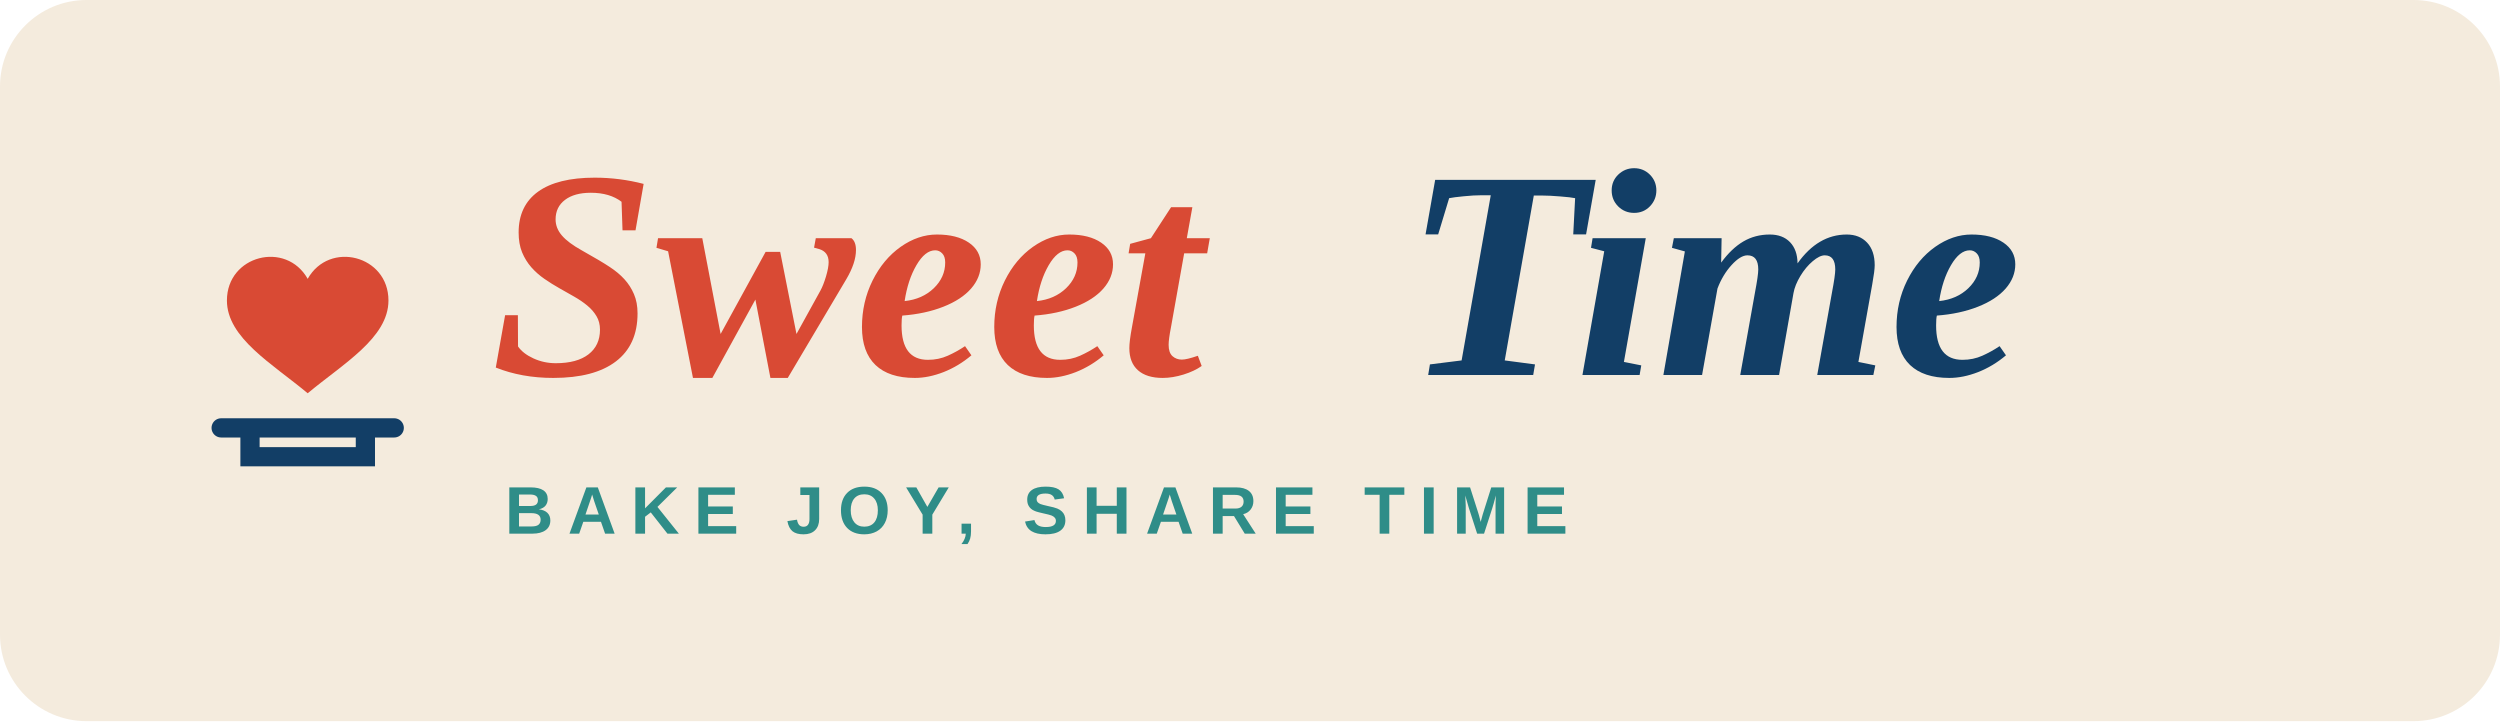
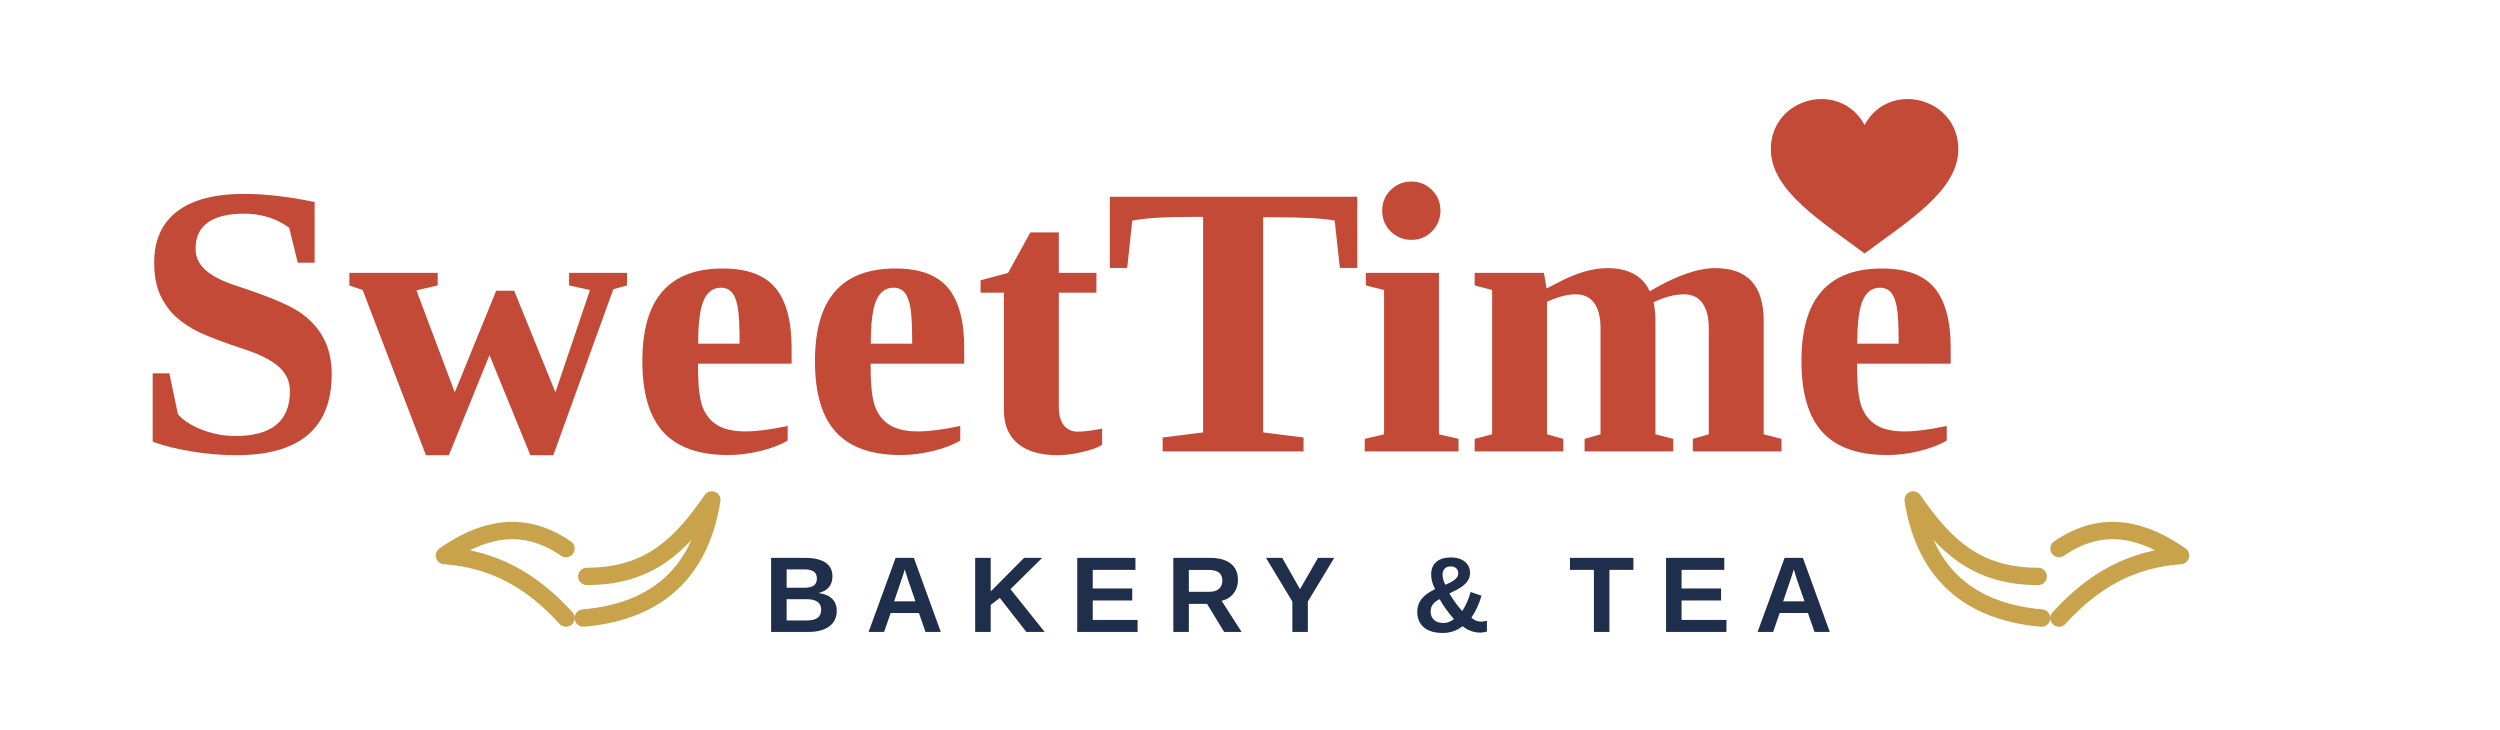
- <svg xmlns="http://www.w3.org/2000/svg" viewBox="0 0 520 150" role="img" aria-labelledby="title desc">
-   <rect width="520" height="150" rx="18" fill="#F4EBDD" />
-   <g transform="translate(28 27)">
-     <path d="M36 31c-4.5-8-16.8-4.9-16.8 4.5 0 7.8 9.5 13.2 16.8 19.3 7.3-6.1 16.8-11.5 16.8-19.3C52.8 26.1 40.5 23 36 31Z" fill="#D94A34" />
-     <path d="M18 62h36M24 62v6h24v-6" fill="none" stroke="#123E66" stroke-width="4" stroke-linecap="round" />
+ <svg xmlns="http://www.w3.org/2000/svg" viewBox="0 0 720 210" role="img" aria-labelledby="title desc">
+   <g transform="translate(22 8)">
+     <text x="16" y="122" fill="#C24A36" font-family="Georgia, 'Times New Roman', serif" font-size="112" font-weight="700">SweetTime</text>
+     <path d="M515 28c-7-13-27-8-27 7 0 12 15 21 27 30 12-9 27-18 27-30 0-15-20-20-27-7Z" fill="#C24A36" />
+     <path d="M147 158c18 0 27-9 36-22-3 19-14 32-37 34m-5-20c-13-9-25-5-35 2 14 1 25 7 35 18m424-12c-18 0-27-9-36-22 3 19 14 32 37 34m5-20c13-9 25-5 35 2-14 1-25 7-35 18" fill="none" stroke="#C9A24C" stroke-width="5" stroke-linecap="round" stroke-linejoin="round" />
+     <text x="198" y="174" fill="#1F2E4A" font-family="Arial, sans-serif" font-size="31" font-weight="700" letter-spacing="7">BAKERY &amp; TEA</text>
  </g>
-   <text x="102" y="78" fill="#D94A34" font-family="Georgia, 'Times New Roman', serif" font-size="62" font-weight="700" font-style="italic">Sweet</text>
-   <text x="292" y="78" fill="#123E66" font-family="Georgia, 'Times New Roman', serif" font-size="62" font-weight="700" font-style="italic">Time</text>
-   <text x="105" y="111" fill="#2F8D88" font-family="Arial, sans-serif" font-size="14" font-weight="700" letter-spacing="3">BAKE JOY, SHARE TIME</text>
</svg>
